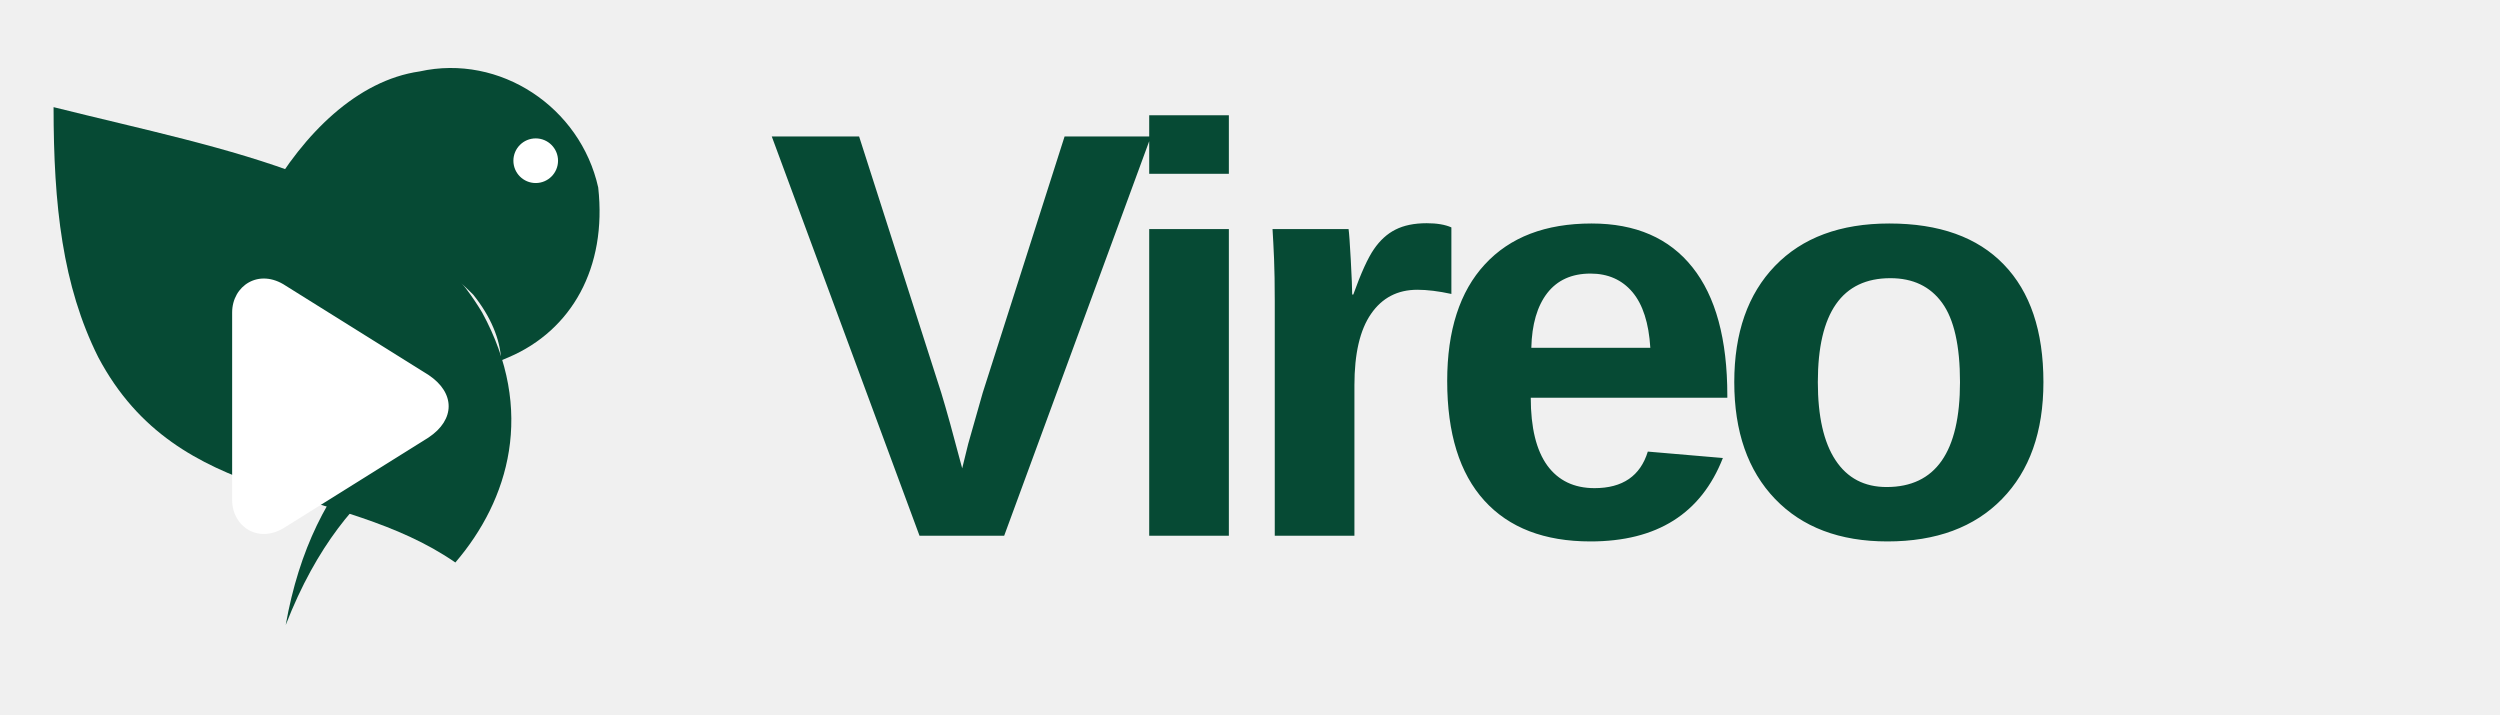
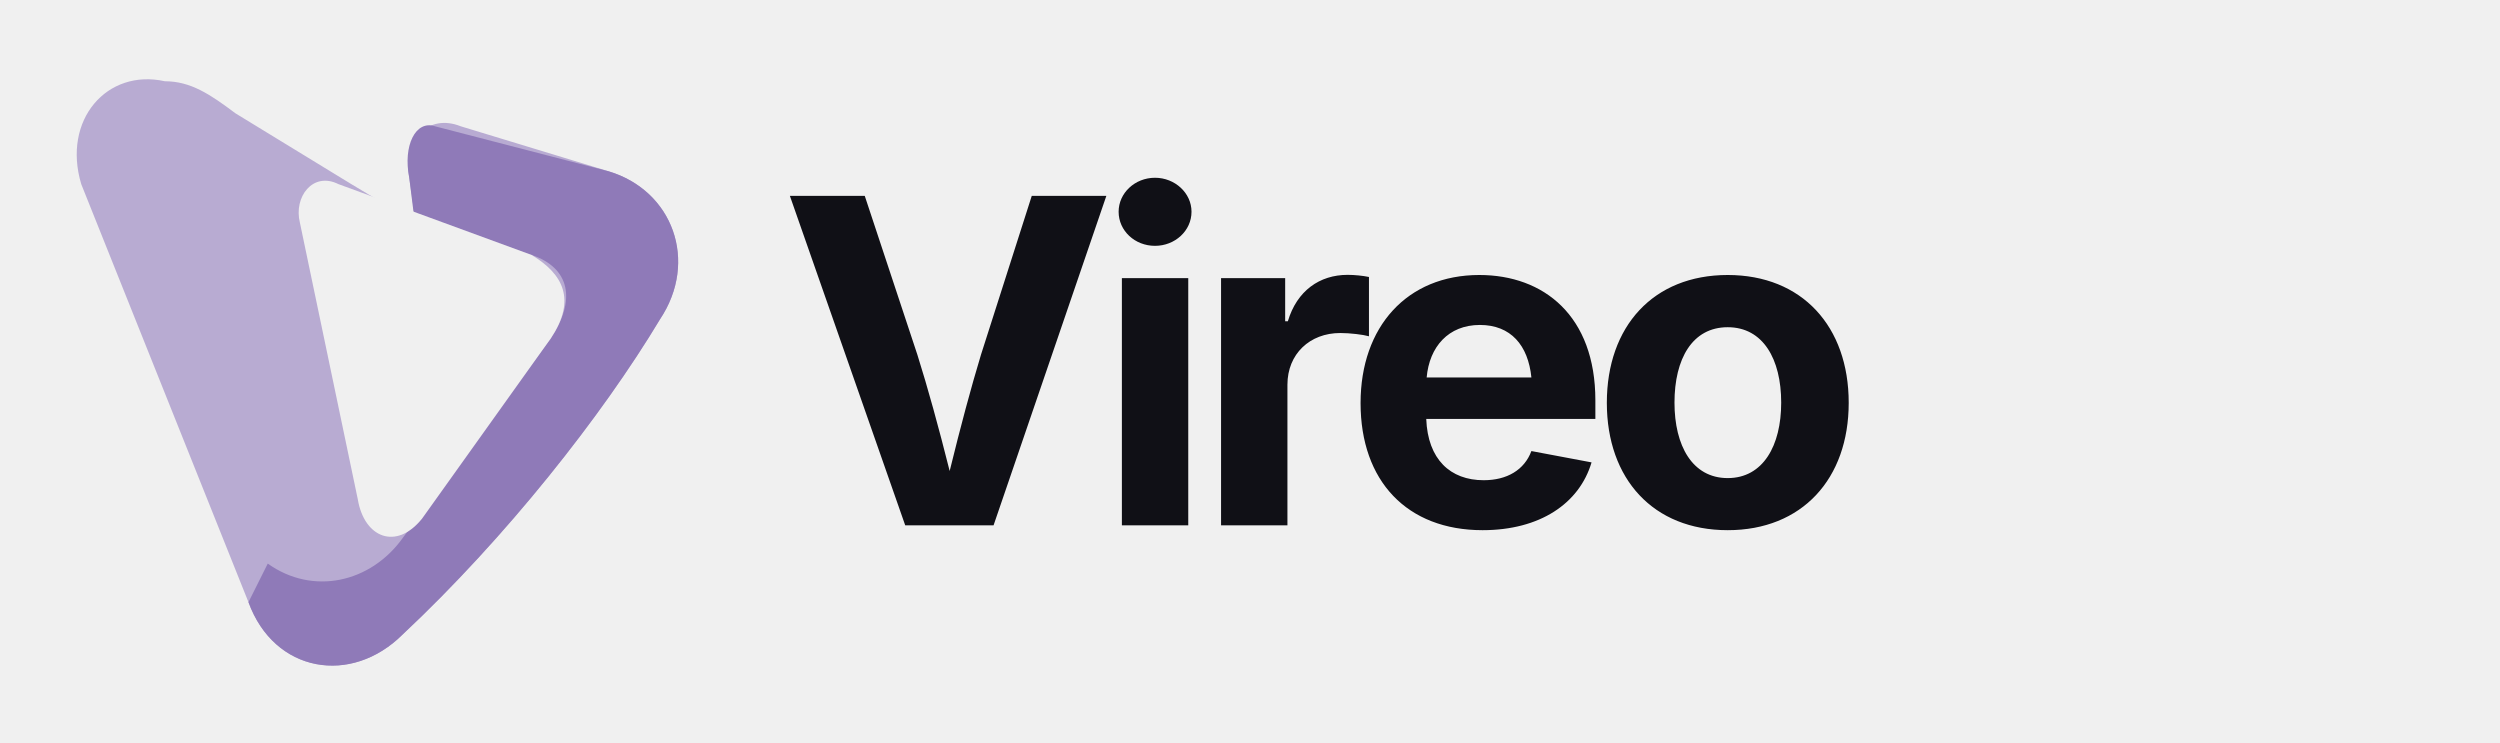
- <svg xmlns="http://www.w3.org/2000/svg" viewBox="0 0 280 80" role="img" aria-label="Vireo" fill="#064a34">
-   <g>
-     <path d="M6 12c20 5 39 8 48 23 6 11 3 21-3 28-13-9-31-6-40-23C7 32 6 23 6 12Z" />
-     <path d="M32 70c3-17 13-25 25-30 7-3 11-10 10-19-2-9-11-15-20-13-7 1-13 7-17 14 9 1 17 5 23 11 4 5 4 10 1 13-4 4-15 6-22 24Z" />
-     <circle cx="60" cy="18" r="2.5" fill="#fff" />
-     <path d="M26 35c0-3 3-5 6-3l16 10c3 2 3 5 0 7L32 59c-3 2-6 0-6-3V35Z" fill="#fff" />
+ <svg xmlns="http://www.w3.org/2000/svg" viewBox="0 0 276 82" role="img" aria-labelledby="title">
+   <defs>
+     <mask id="vireo-logo-dark-cutout">
+       <rect width="104" height="104" fill="#fff" />
+       <path fill="#000" d="M47 23c-4-2-7 2-6 6l9 43c1 6 6 8 10 3l20-28c4-6 2-10-3-13L47 23Z" />
+     </mask>
+   </defs>
+   <g transform="translate(4 4) scale(.71)" mask="url(#vireo-logo-dark-cutout)">
+     <path fill="#B8ABD2" d="M20 7C11 5 4 13 7 23l26 65c4 11 16 13 24 5 16-15 31-34 40-49 6-9 2-20-8-23l-23-7c-5-2-9 2-8 8l1 7-10-6-18-11c-4-3-7-5-11-5Z" />
+     <path fill="#8F7AB8" d="M62 14c-3-1-5 3-4 8l1 8 18 4c6 2 7 7 3 13L57 78c-5 7-14 9-21 4l-3 6c4 11 16 13 24 5 16-15 31-34 40-49 6-9 2-20-8-23l-27-7Z" />
  </g>
-   <text x="86" y="60" font-family="Arial,Helvetica,sans-serif" font-size="65" font-weight="750" letter-spacing="-4">Vireo</text>
+   <text x="86" y="58" fill="#101016" font-family="Inter,Arial,sans-serif" font-size="50" font-weight="700" letter-spacing="-2.6">Vireo</text>
</svg>
